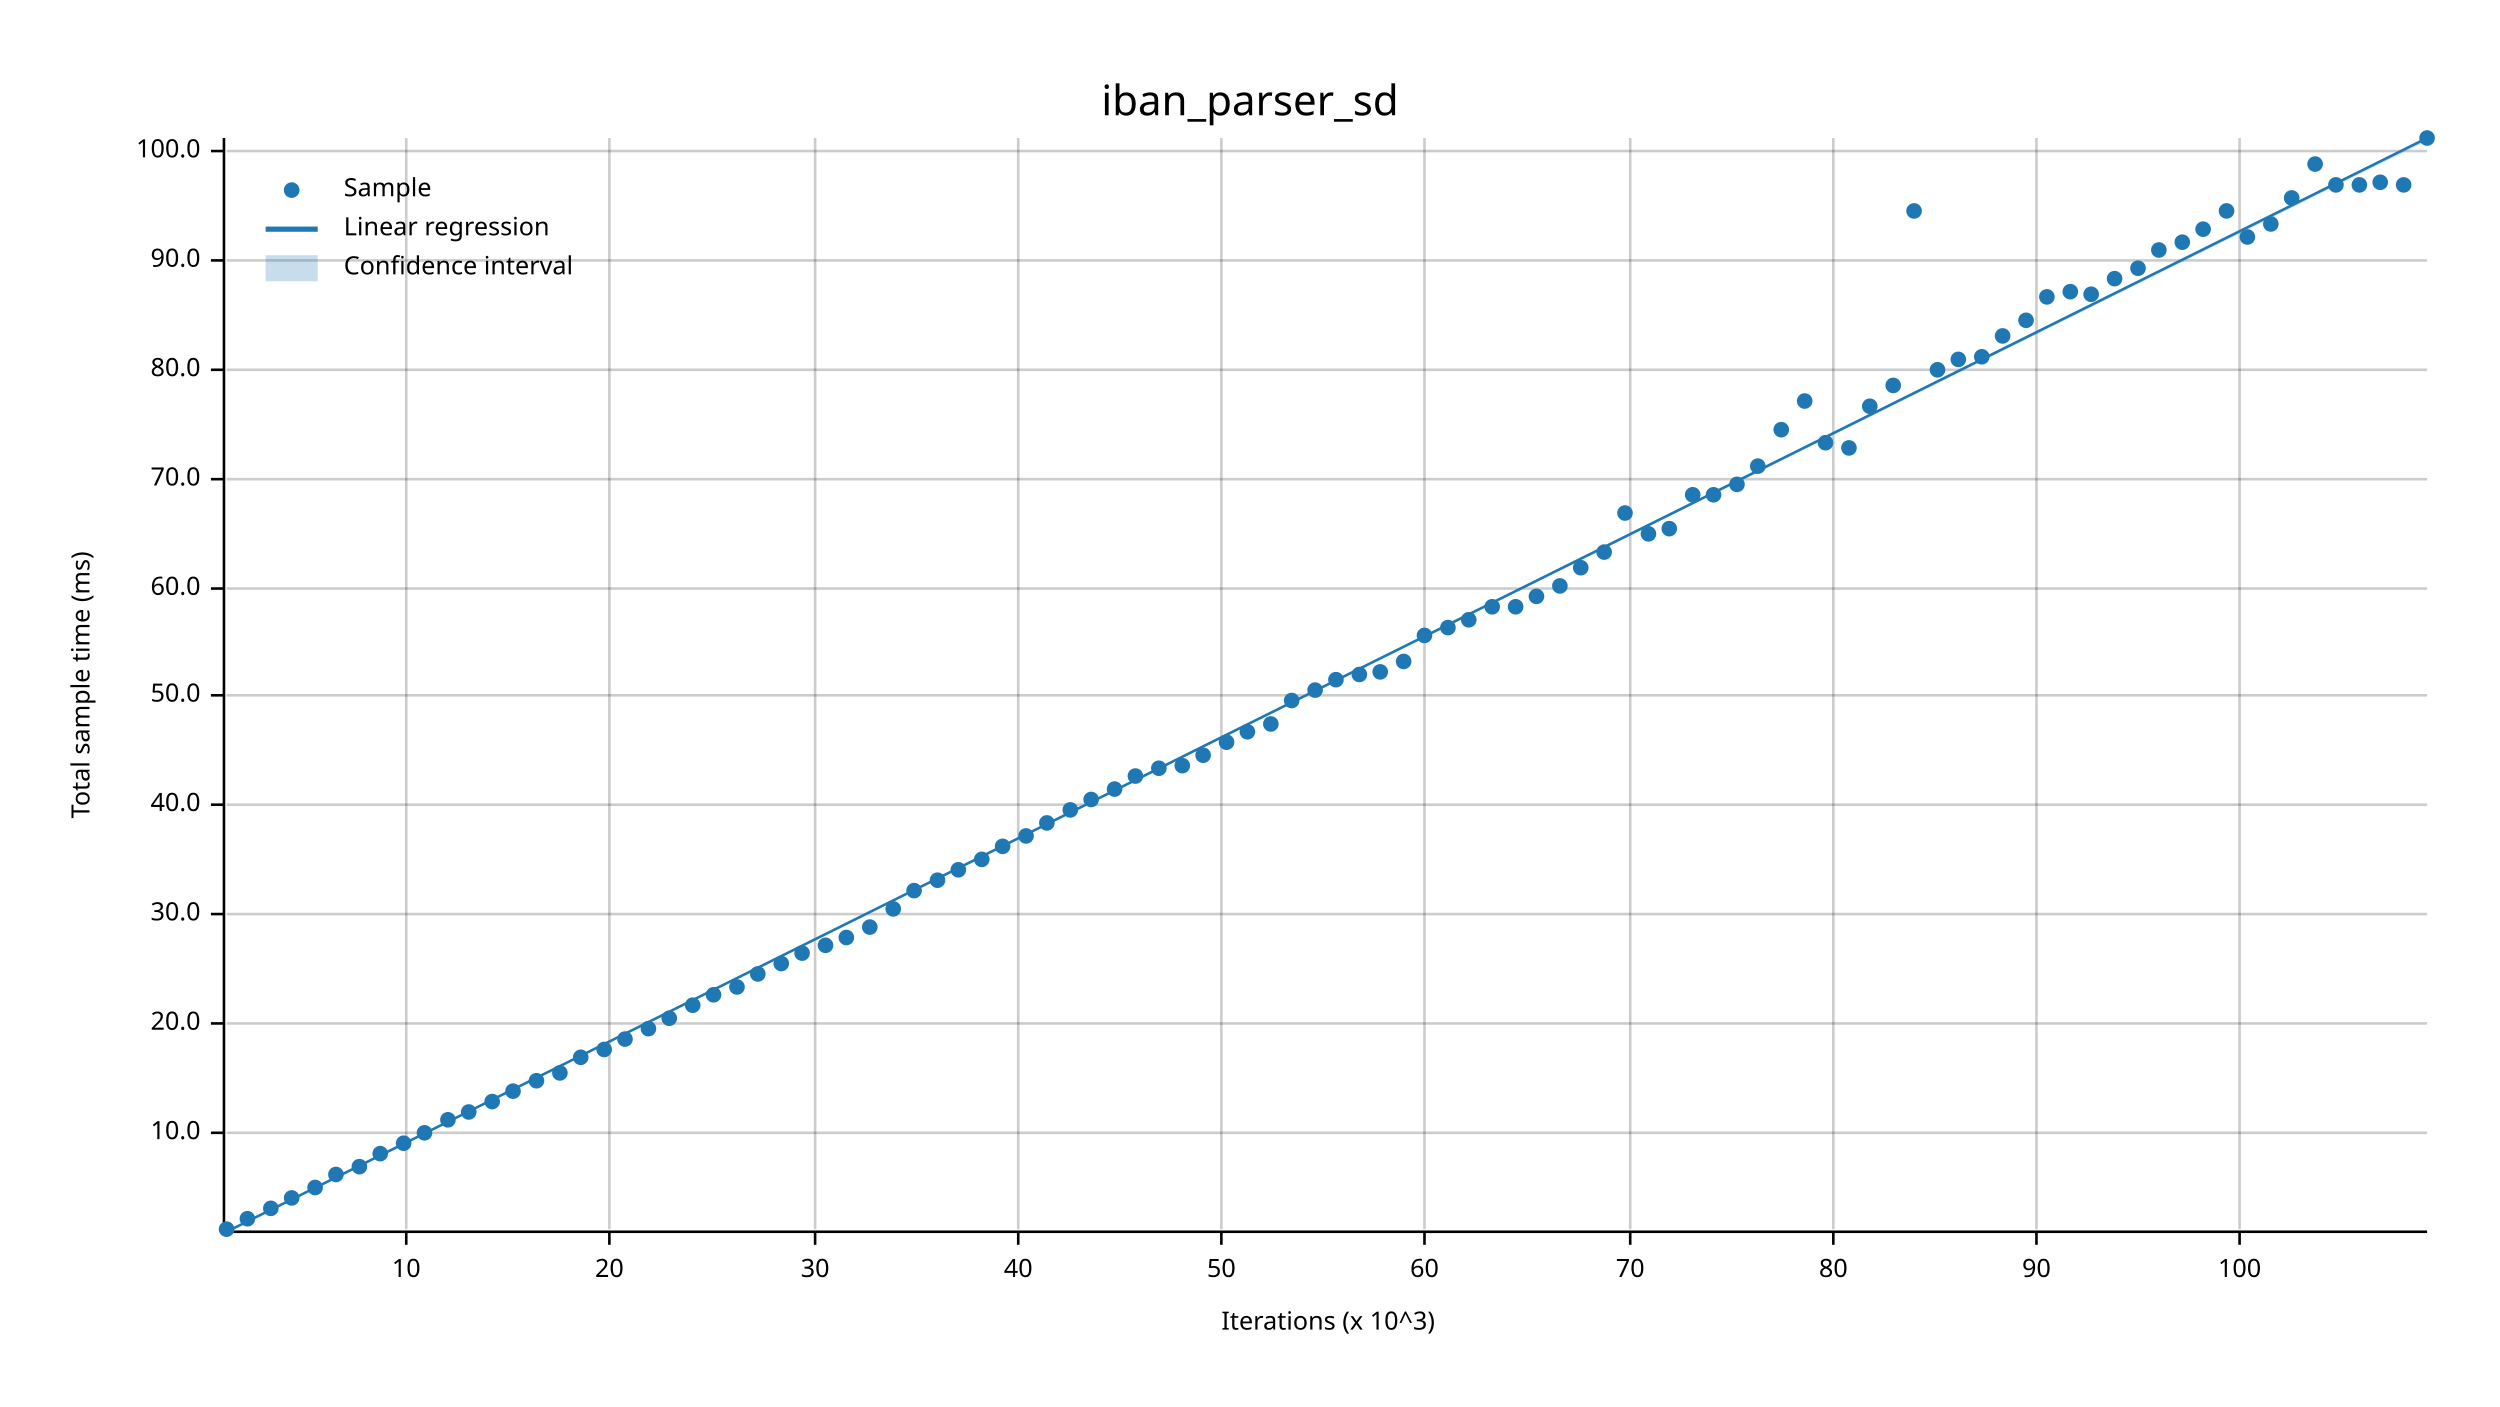
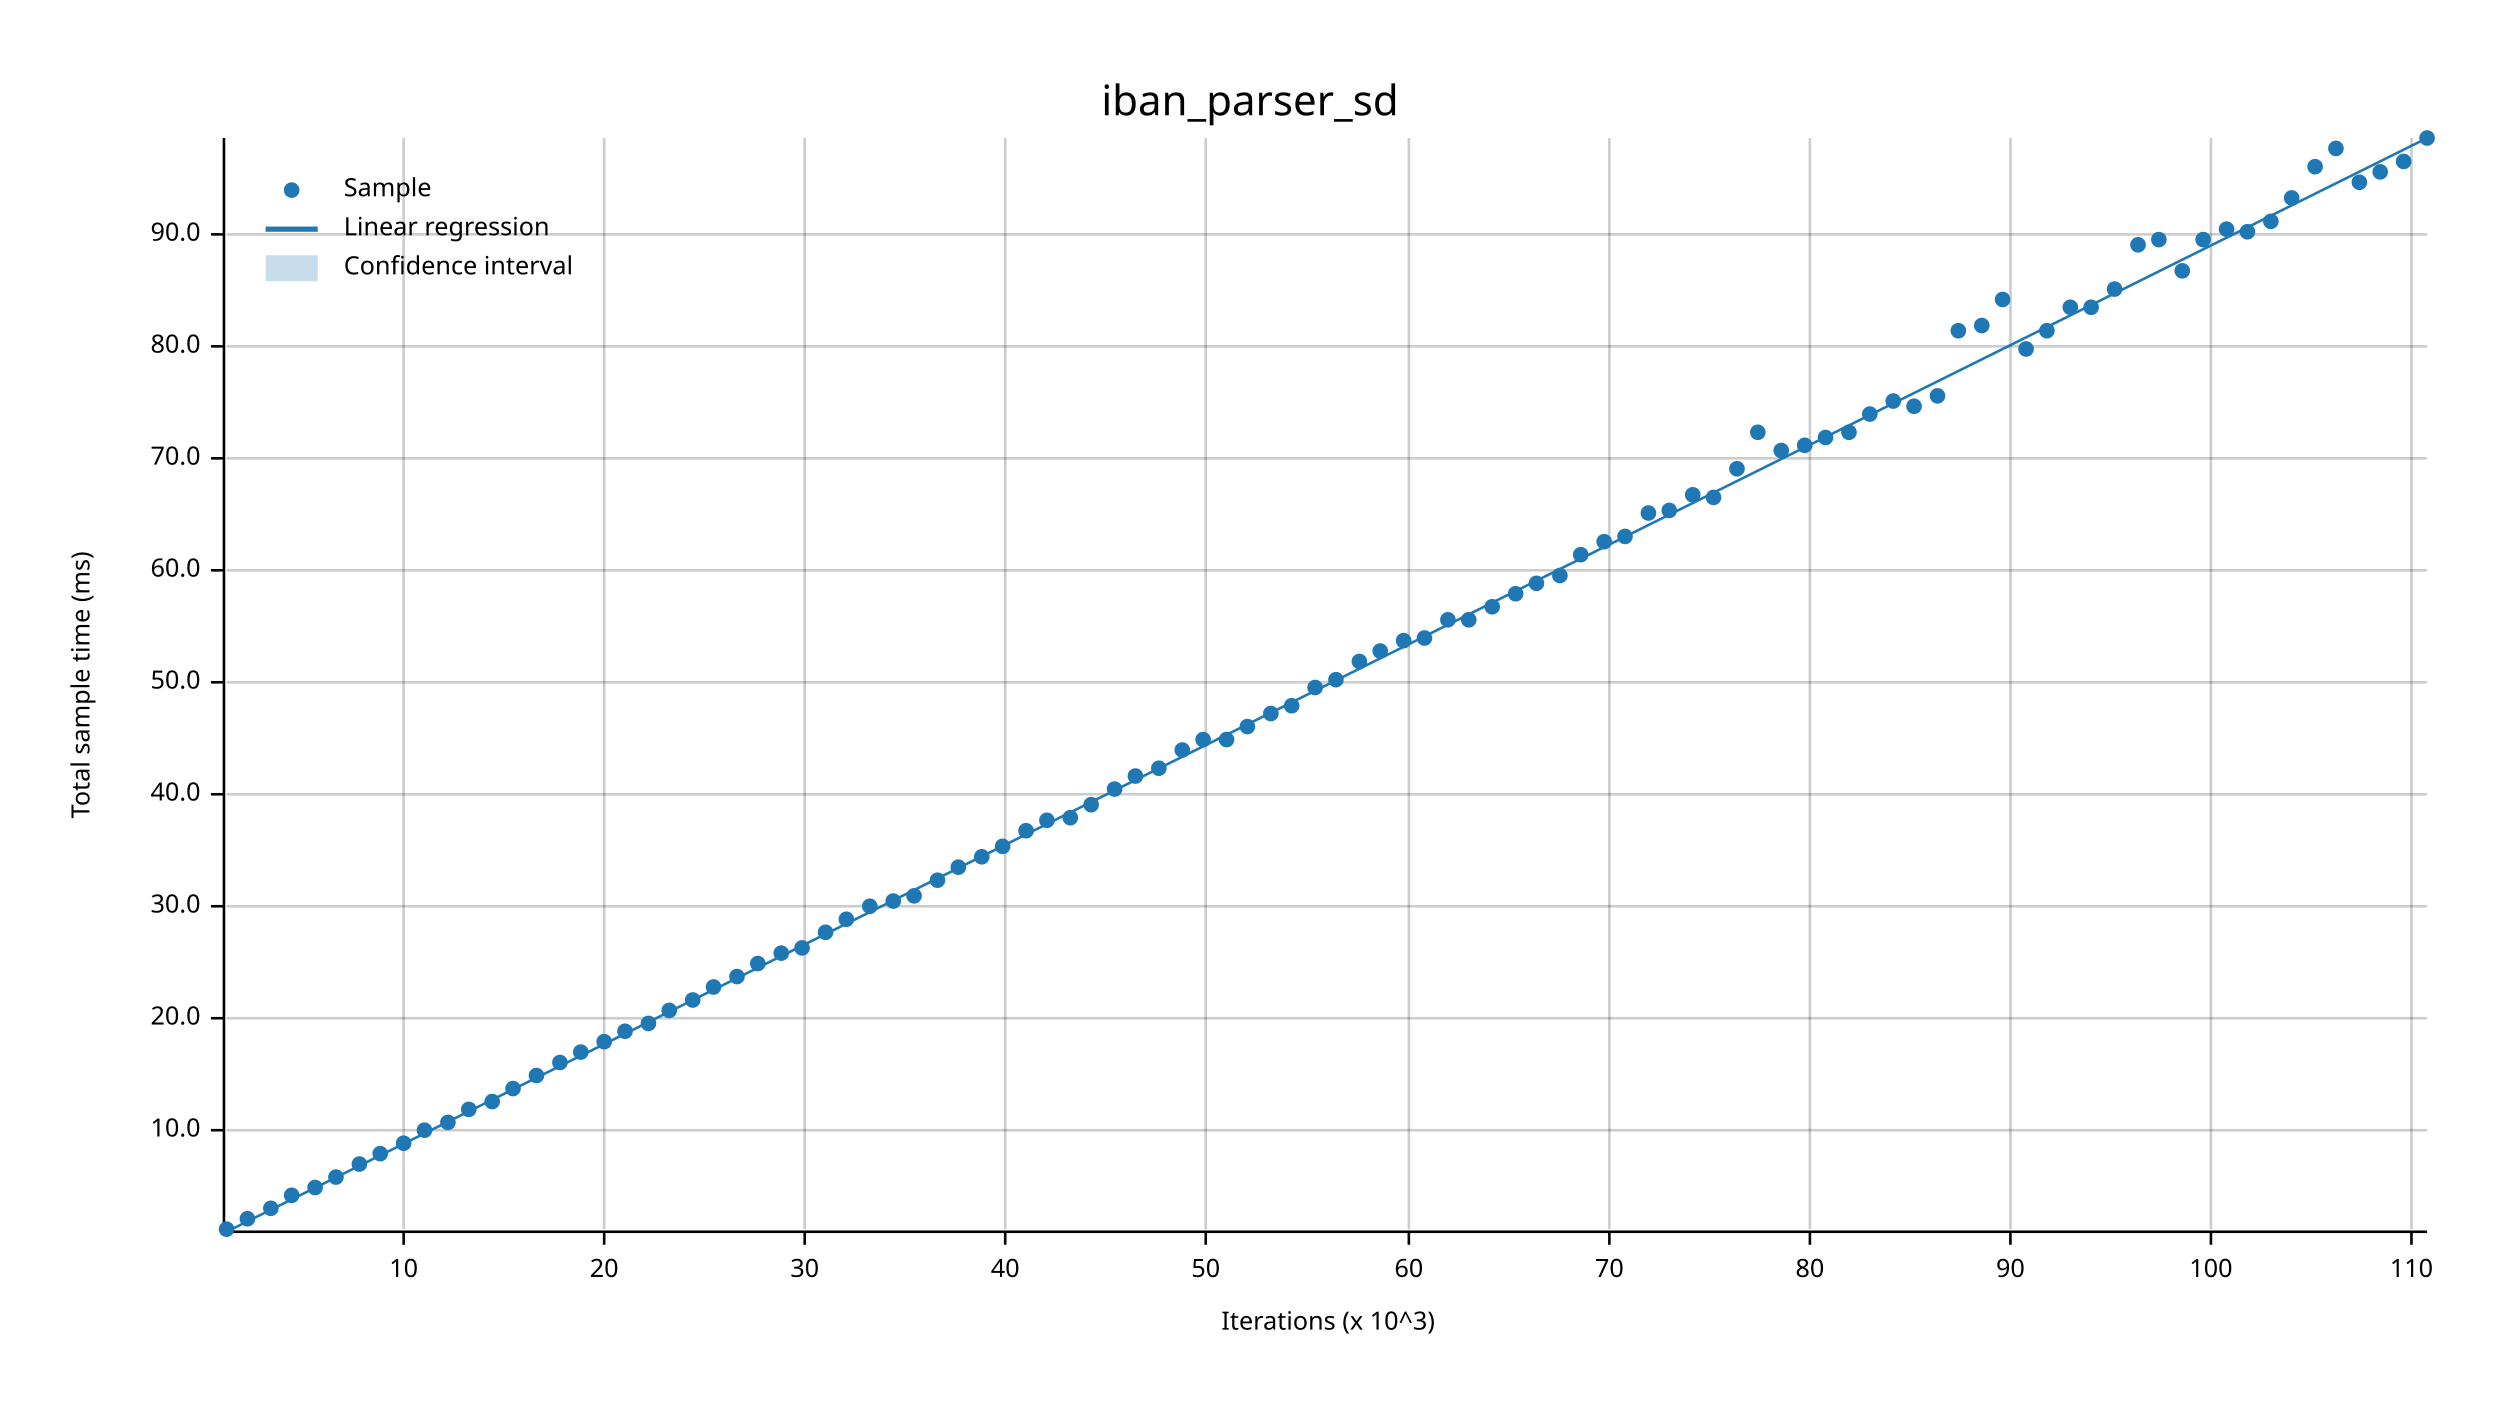
<svg xmlns="http://www.w3.org/2000/svg" width="960" height="540" viewBox="0 0 960 540">
  <text x="480" y="32" dy="0.76em" text-anchor="middle" font-family="sans-serif" font-size="16.129" opacity="1" fill="#000000">
iban_parser_sd
</text>
  <text x="27" y="263" dy="0.76em" text-anchor="middle" font-family="sans-serif" font-size="9.677" opacity="1" fill="#000000" transform="rotate(270, 27, 263)">
Total sample time (ms)
</text>
  <text x="510" y="513" dy="-0.5ex" text-anchor="middle" font-family="sans-serif" font-size="9.677" opacity="1" fill="#000000">
Iterations (x 10^3)
</text>
-   <line opacity="0.2" stroke="#000000" stroke-width="1" x1="156" y1="472" x2="156" y2="53" />
-   <line opacity="0.2" stroke="#000000" stroke-width="1" x1="234" y1="472" x2="234" y2="53" />
-   <line opacity="0.2" stroke="#000000" stroke-width="1" x1="313" y1="472" x2="313" y2="53" />
-   <line opacity="0.2" stroke="#000000" stroke-width="1" x1="391" y1="472" x2="391" y2="53" />
-   <line opacity="0.2" stroke="#000000" stroke-width="1" x1="469" y1="472" x2="469" y2="53" />
-   <line opacity="0.2" stroke="#000000" stroke-width="1" x1="547" y1="472" x2="547" y2="53" />
-   <line opacity="0.2" stroke="#000000" stroke-width="1" x1="626" y1="472" x2="626" y2="53" />
-   <line opacity="0.2" stroke="#000000" stroke-width="1" x1="704" y1="472" x2="704" y2="53" />
-   <line opacity="0.2" stroke="#000000" stroke-width="1" x1="782" y1="472" x2="782" y2="53" />
-   <line opacity="0.2" stroke="#000000" stroke-width="1" x1="860" y1="472" x2="860" y2="53" />
-   <line opacity="0.2" stroke="#000000" stroke-width="1" x1="87" y1="435" x2="932" y2="435" />
-   <line opacity="0.2" stroke="#000000" stroke-width="1" x1="87" y1="393" x2="932" y2="393" />
-   <line opacity="0.2" stroke="#000000" stroke-width="1" x1="87" y1="351" x2="932" y2="351" />
-   <line opacity="0.2" stroke="#000000" stroke-width="1" x1="87" y1="309" x2="932" y2="309" />
-   <line opacity="0.2" stroke="#000000" stroke-width="1" x1="87" y1="267" x2="932" y2="267" />
-   <line opacity="0.2" stroke="#000000" stroke-width="1" x1="87" y1="226" x2="932" y2="226" />
-   <line opacity="0.2" stroke="#000000" stroke-width="1" x1="87" y1="184" x2="932" y2="184" />
-   <line opacity="0.2" stroke="#000000" stroke-width="1" x1="87" y1="142" x2="932" y2="142" />
-   <line opacity="0.2" stroke="#000000" stroke-width="1" x1="87" y1="100" x2="932" y2="100" />
-   <line opacity="0.2" stroke="#000000" stroke-width="1" x1="87" y1="58" x2="932" y2="58" />
+   <line opacity="0.2" stroke="#000000" stroke-width="1" x1="155" y1="472" x2="155" y2="53" />
+   <line opacity="0.2" stroke="#000000" stroke-width="1" x1="232" y1="472" x2="232" y2="53" />
+   <line opacity="0.2" stroke="#000000" stroke-width="1" x1="309" y1="472" x2="309" y2="53" />
+   <line opacity="0.2" stroke="#000000" stroke-width="1" x1="386" y1="472" x2="386" y2="53" />
+   <line opacity="0.2" stroke="#000000" stroke-width="1" x1="463" y1="472" x2="463" y2="53" />
+   <line opacity="0.2" stroke="#000000" stroke-width="1" x1="541" y1="472" x2="541" y2="53" />
+   <line opacity="0.2" stroke="#000000" stroke-width="1" x1="618" y1="472" x2="618" y2="53" />
+   <line opacity="0.2" stroke="#000000" stroke-width="1" x1="695" y1="472" x2="695" y2="53" />
+   <line opacity="0.2" stroke="#000000" stroke-width="1" x1="772" y1="472" x2="772" y2="53" />
+   <line opacity="0.2" stroke="#000000" stroke-width="1" x1="849" y1="472" x2="849" y2="53" />
+   <line opacity="0.2" stroke="#000000" stroke-width="1" x1="926" y1="472" x2="926" y2="53" />
+   <line opacity="0.2" stroke="#000000" stroke-width="1" x1="87" y1="434" x2="932" y2="434" />
+   <line opacity="0.2" stroke="#000000" stroke-width="1" x1="87" y1="391" x2="932" y2="391" />
+   <line opacity="0.2" stroke="#000000" stroke-width="1" x1="87" y1="348" x2="932" y2="348" />
+   <line opacity="0.2" stroke="#000000" stroke-width="1" x1="87" y1="305" x2="932" y2="305" />
+   <line opacity="0.2" stroke="#000000" stroke-width="1" x1="87" y1="262" x2="932" y2="262" />
+   <line opacity="0.2" stroke="#000000" stroke-width="1" x1="87" y1="219" x2="932" y2="219" />
+   <line opacity="0.2" stroke="#000000" stroke-width="1" x1="87" y1="176" x2="932" y2="176" />
+   <line opacity="0.2" stroke="#000000" stroke-width="1" x1="87" y1="133" x2="932" y2="133" />
+   <line opacity="0.2" stroke="#000000" stroke-width="1" x1="87" y1="90" x2="932" y2="90" />
  <polyline fill="none" opacity="1" stroke="#000000" stroke-width="1" points="86,53 86,472 " />
-   <text x="77" y="435" dy="0.5ex" text-anchor="end" font-family="sans-serif" font-size="9.677" opacity="1" fill="#000000">
+   <text x="77" y="434" dy="0.5ex" text-anchor="end" font-family="sans-serif" font-size="9.677" opacity="1" fill="#000000">
10.0
</text>
-   <polyline fill="none" opacity="1" stroke="#000000" stroke-width="1" points="81,435 86,435 " />
-   <text x="77" y="393" dy="0.5ex" text-anchor="end" font-family="sans-serif" font-size="9.677" opacity="1" fill="#000000">
+   <polyline fill="none" opacity="1" stroke="#000000" stroke-width="1" points="81,434 86,434 " />
+   <text x="77" y="391" dy="0.5ex" text-anchor="end" font-family="sans-serif" font-size="9.677" opacity="1" fill="#000000">
20.0
</text>
-   <polyline fill="none" opacity="1" stroke="#000000" stroke-width="1" points="81,393 86,393 " />
-   <text x="77" y="351" dy="0.5ex" text-anchor="end" font-family="sans-serif" font-size="9.677" opacity="1" fill="#000000">
+   <polyline fill="none" opacity="1" stroke="#000000" stroke-width="1" points="81,391 86,391 " />
+   <text x="77" y="348" dy="0.5ex" text-anchor="end" font-family="sans-serif" font-size="9.677" opacity="1" fill="#000000">
30.0
</text>
-   <polyline fill="none" opacity="1" stroke="#000000" stroke-width="1" points="81,351 86,351 " />
-   <text x="77" y="309" dy="0.5ex" text-anchor="end" font-family="sans-serif" font-size="9.677" opacity="1" fill="#000000">
+   <polyline fill="none" opacity="1" stroke="#000000" stroke-width="1" points="81,348 86,348 " />
+   <text x="77" y="305" dy="0.5ex" text-anchor="end" font-family="sans-serif" font-size="9.677" opacity="1" fill="#000000">
40.0
</text>
-   <polyline fill="none" opacity="1" stroke="#000000" stroke-width="1" points="81,309 86,309 " />
-   <text x="77" y="267" dy="0.5ex" text-anchor="end" font-family="sans-serif" font-size="9.677" opacity="1" fill="#000000">
+   <polyline fill="none" opacity="1" stroke="#000000" stroke-width="1" points="81,305 86,305 " />
+   <text x="77" y="262" dy="0.5ex" text-anchor="end" font-family="sans-serif" font-size="9.677" opacity="1" fill="#000000">
50.0
</text>
-   <polyline fill="none" opacity="1" stroke="#000000" stroke-width="1" points="81,267 86,267 " />
-   <text x="77" y="226" dy="0.5ex" text-anchor="end" font-family="sans-serif" font-size="9.677" opacity="1" fill="#000000">
+   <polyline fill="none" opacity="1" stroke="#000000" stroke-width="1" points="81,262 86,262 " />
+   <text x="77" y="219" dy="0.5ex" text-anchor="end" font-family="sans-serif" font-size="9.677" opacity="1" fill="#000000">
60.0
</text>
-   <polyline fill="none" opacity="1" stroke="#000000" stroke-width="1" points="81,226 86,226 " />
-   <text x="77" y="184" dy="0.5ex" text-anchor="end" font-family="sans-serif" font-size="9.677" opacity="1" fill="#000000">
+   <polyline fill="none" opacity="1" stroke="#000000" stroke-width="1" points="81,219 86,219 " />
+   <text x="77" y="176" dy="0.5ex" text-anchor="end" font-family="sans-serif" font-size="9.677" opacity="1" fill="#000000">
70.0
</text>
-   <polyline fill="none" opacity="1" stroke="#000000" stroke-width="1" points="81,184 86,184 " />
-   <text x="77" y="142" dy="0.5ex" text-anchor="end" font-family="sans-serif" font-size="9.677" opacity="1" fill="#000000">
+   <polyline fill="none" opacity="1" stroke="#000000" stroke-width="1" points="81,176 86,176 " />
+   <text x="77" y="133" dy="0.5ex" text-anchor="end" font-family="sans-serif" font-size="9.677" opacity="1" fill="#000000">
80.0
</text>
-   <polyline fill="none" opacity="1" stroke="#000000" stroke-width="1" points="81,142 86,142 " />
-   <text x="77" y="100" dy="0.5ex" text-anchor="end" font-family="sans-serif" font-size="9.677" opacity="1" fill="#000000">
+   <polyline fill="none" opacity="1" stroke="#000000" stroke-width="1" points="81,133 86,133 " />
+   <text x="77" y="90" dy="0.5ex" text-anchor="end" font-family="sans-serif" font-size="9.677" opacity="1" fill="#000000">
90.0
</text>
-   <polyline fill="none" opacity="1" stroke="#000000" stroke-width="1" points="81,100 86,100 " />
-   <text x="77" y="58" dy="0.5ex" text-anchor="end" font-family="sans-serif" font-size="9.677" opacity="1" fill="#000000">
- 100.0
- </text>
-   <polyline fill="none" opacity="1" stroke="#000000" stroke-width="1" points="81,58 86,58 " />
+   <polyline fill="none" opacity="1" stroke="#000000" stroke-width="1" points="81,90 86,90 " />
  <polyline fill="none" opacity="1" stroke="#000000" stroke-width="1" points="87,473 932,473 " />
-   <text x="156" y="483" dy="0.76em" text-anchor="middle" font-family="sans-serif" font-size="9.677" opacity="1" fill="#000000">
+   <text x="155" y="483" dy="0.76em" text-anchor="middle" font-family="sans-serif" font-size="9.677" opacity="1" fill="#000000">
10
</text>
-   <polyline fill="none" opacity="1" stroke="#000000" stroke-width="1" points="156,473 156,478 " />
-   <text x="234" y="483" dy="0.76em" text-anchor="middle" font-family="sans-serif" font-size="9.677" opacity="1" fill="#000000">
+   <polyline fill="none" opacity="1" stroke="#000000" stroke-width="1" points="155,473 155,478 " />
+   <text x="232" y="483" dy="0.76em" text-anchor="middle" font-family="sans-serif" font-size="9.677" opacity="1" fill="#000000">
20
</text>
-   <polyline fill="none" opacity="1" stroke="#000000" stroke-width="1" points="234,473 234,478 " />
-   <text x="313" y="483" dy="0.76em" text-anchor="middle" font-family="sans-serif" font-size="9.677" opacity="1" fill="#000000">
+   <polyline fill="none" opacity="1" stroke="#000000" stroke-width="1" points="232,473 232,478 " />
+   <text x="309" y="483" dy="0.76em" text-anchor="middle" font-family="sans-serif" font-size="9.677" opacity="1" fill="#000000">
30
</text>
-   <polyline fill="none" opacity="1" stroke="#000000" stroke-width="1" points="313,473 313,478 " />
-   <text x="391" y="483" dy="0.76em" text-anchor="middle" font-family="sans-serif" font-size="9.677" opacity="1" fill="#000000">
+   <polyline fill="none" opacity="1" stroke="#000000" stroke-width="1" points="309,473 309,478 " />
+   <text x="386" y="483" dy="0.76em" text-anchor="middle" font-family="sans-serif" font-size="9.677" opacity="1" fill="#000000">
40
</text>
-   <polyline fill="none" opacity="1" stroke="#000000" stroke-width="1" points="391,473 391,478 " />
-   <text x="469" y="483" dy="0.76em" text-anchor="middle" font-family="sans-serif" font-size="9.677" opacity="1" fill="#000000">
+   <polyline fill="none" opacity="1" stroke="#000000" stroke-width="1" points="386,473 386,478 " />
+   <text x="463" y="483" dy="0.76em" text-anchor="middle" font-family="sans-serif" font-size="9.677" opacity="1" fill="#000000">
50
</text>
-   <polyline fill="none" opacity="1" stroke="#000000" stroke-width="1" points="469,473 469,478 " />
-   <text x="547" y="483" dy="0.76em" text-anchor="middle" font-family="sans-serif" font-size="9.677" opacity="1" fill="#000000">
+   <polyline fill="none" opacity="1" stroke="#000000" stroke-width="1" points="463,473 463,478 " />
+   <text x="541" y="483" dy="0.76em" text-anchor="middle" font-family="sans-serif" font-size="9.677" opacity="1" fill="#000000">
60
</text>
-   <polyline fill="none" opacity="1" stroke="#000000" stroke-width="1" points="547,473 547,478 " />
-   <text x="626" y="483" dy="0.76em" text-anchor="middle" font-family="sans-serif" font-size="9.677" opacity="1" fill="#000000">
+   <polyline fill="none" opacity="1" stroke="#000000" stroke-width="1" points="541,473 541,478 " />
+   <text x="618" y="483" dy="0.76em" text-anchor="middle" font-family="sans-serif" font-size="9.677" opacity="1" fill="#000000">
70
</text>
-   <polyline fill="none" opacity="1" stroke="#000000" stroke-width="1" points="626,473 626,478 " />
-   <text x="704" y="483" dy="0.76em" text-anchor="middle" font-family="sans-serif" font-size="9.677" opacity="1" fill="#000000">
+   <polyline fill="none" opacity="1" stroke="#000000" stroke-width="1" points="618,473 618,478 " />
+   <text x="695" y="483" dy="0.76em" text-anchor="middle" font-family="sans-serif" font-size="9.677" opacity="1" fill="#000000">
80
</text>
-   <polyline fill="none" opacity="1" stroke="#000000" stroke-width="1" points="704,473 704,478 " />
-   <text x="782" y="483" dy="0.76em" text-anchor="middle" font-family="sans-serif" font-size="9.677" opacity="1" fill="#000000">
+   <polyline fill="none" opacity="1" stroke="#000000" stroke-width="1" points="695,473 695,478 " />
+   <text x="772" y="483" dy="0.76em" text-anchor="middle" font-family="sans-serif" font-size="9.677" opacity="1" fill="#000000">
90
</text>
-   <polyline fill="none" opacity="1" stroke="#000000" stroke-width="1" points="782,473 782,478 " />
-   <text x="860" y="483" dy="0.76em" text-anchor="middle" font-family="sans-serif" font-size="9.677" opacity="1" fill="#000000">
+   <polyline fill="none" opacity="1" stroke="#000000" stroke-width="1" points="772,473 772,478 " />
+   <text x="849" y="483" dy="0.76em" text-anchor="middle" font-family="sans-serif" font-size="9.677" opacity="1" fill="#000000">
100
</text>
-   <polyline fill="none" opacity="1" stroke="#000000" stroke-width="1" points="860,473 860,478 " />
+   <polyline fill="none" opacity="1" stroke="#000000" stroke-width="1" points="849,473 849,478 " />
+   <text x="926" y="483" dy="0.76em" text-anchor="middle" font-family="sans-serif" font-size="9.677" opacity="1" fill="#000000">
+ 110
+ </text>
+   <polyline fill="none" opacity="1" stroke="#000000" stroke-width="1" points="926,473 926,478 " />
  <circle cx="87" cy="472" r="3" opacity="1" fill="#1F78B4" stroke="none" stroke-width="1" />
  <circle cx="95" cy="468" r="3" opacity="1" fill="#1F78B4" stroke="none" stroke-width="1" />
  <circle cx="104" cy="464" r="3" opacity="1" fill="#1F78B4" stroke="none" stroke-width="1" />
-   <circle cx="112" cy="460" r="3" opacity="1" fill="#1F78B4" stroke="none" stroke-width="1" />
+   <circle cx="112" cy="459" r="3" opacity="1" fill="#1F78B4" stroke="none" stroke-width="1" />
  <circle cx="121" cy="456" r="3" opacity="1" fill="#1F78B4" stroke="none" stroke-width="1" />
-   <circle cx="129" cy="451" r="3" opacity="1" fill="#1F78B4" stroke="none" stroke-width="1" />
-   <circle cx="138" cy="448" r="3" opacity="1" fill="#1F78B4" stroke="none" stroke-width="1" />
+   <circle cx="129" cy="452" r="3" opacity="1" fill="#1F78B4" stroke="none" stroke-width="1" />
+   <circle cx="138" cy="447" r="3" opacity="1" fill="#1F78B4" stroke="none" stroke-width="1" />
  <circle cx="146" cy="443" r="3" opacity="1" fill="#1F78B4" stroke="none" stroke-width="1" />
  <circle cx="155" cy="439" r="3" opacity="1" fill="#1F78B4" stroke="none" stroke-width="1" />
-   <circle cx="163" cy="435" r="3" opacity="1" fill="#1F78B4" stroke="none" stroke-width="1" />
-   <circle cx="172" cy="430" r="3" opacity="1" fill="#1F78B4" stroke="none" stroke-width="1" />
-   <circle cx="180" cy="427" r="3" opacity="1" fill="#1F78B4" stroke="none" stroke-width="1" />
+   <circle cx="163" cy="434" r="3" opacity="1" fill="#1F78B4" stroke="none" stroke-width="1" />
+   <circle cx="172" cy="431" r="3" opacity="1" fill="#1F78B4" stroke="none" stroke-width="1" />
+   <circle cx="180" cy="426" r="3" opacity="1" fill="#1F78B4" stroke="none" stroke-width="1" />
  <circle cx="189" cy="423" r="3" opacity="1" fill="#1F78B4" stroke="none" stroke-width="1" />
-   <circle cx="197" cy="419" r="3" opacity="1" fill="#1F78B4" stroke="none" stroke-width="1" />
-   <circle cx="206" cy="415" r="3" opacity="1" fill="#1F78B4" stroke="none" stroke-width="1" />
-   <circle cx="215" cy="412" r="3" opacity="1" fill="#1F78B4" stroke="none" stroke-width="1" />
-   <circle cx="223" cy="406" r="3" opacity="1" fill="#1F78B4" stroke="none" stroke-width="1" />
-   <circle cx="232" cy="403" r="3" opacity="1" fill="#1F78B4" stroke="none" stroke-width="1" />
-   <circle cx="240" cy="399" r="3" opacity="1" fill="#1F78B4" stroke="none" stroke-width="1" />
-   <circle cx="249" cy="395" r="3" opacity="1" fill="#1F78B4" stroke="none" stroke-width="1" />
-   <circle cx="257" cy="391" r="3" opacity="1" fill="#1F78B4" stroke="none" stroke-width="1" />
-   <circle cx="266" cy="386" r="3" opacity="1" fill="#1F78B4" stroke="none" stroke-width="1" />
-   <circle cx="274" cy="382" r="3" opacity="1" fill="#1F78B4" stroke="none" stroke-width="1" />
-   <circle cx="283" cy="379" r="3" opacity="1" fill="#1F78B4" stroke="none" stroke-width="1" />
-   <circle cx="291" cy="374" r="3" opacity="1" fill="#1F78B4" stroke="none" stroke-width="1" />
-   <circle cx="300" cy="370" r="3" opacity="1" fill="#1F78B4" stroke="none" stroke-width="1" />
-   <circle cx="308" cy="366" r="3" opacity="1" fill="#1F78B4" stroke="none" stroke-width="1" />
-   <circle cx="317" cy="363" r="3" opacity="1" fill="#1F78B4" stroke="none" stroke-width="1" />
-   <circle cx="325" cy="360" r="3" opacity="1" fill="#1F78B4" stroke="none" stroke-width="1" />
-   <circle cx="334" cy="356" r="3" opacity="1" fill="#1F78B4" stroke="none" stroke-width="1" />
-   <circle cx="343" cy="349" r="3" opacity="1" fill="#1F78B4" stroke="none" stroke-width="1" />
-   <circle cx="351" cy="342" r="3" opacity="1" fill="#1F78B4" stroke="none" stroke-width="1" />
+   <circle cx="197" cy="418" r="3" opacity="1" fill="#1F78B4" stroke="none" stroke-width="1" />
+   <circle cx="206" cy="413" r="3" opacity="1" fill="#1F78B4" stroke="none" stroke-width="1" />
+   <circle cx="215" cy="408" r="3" opacity="1" fill="#1F78B4" stroke="none" stroke-width="1" />
+   <circle cx="223" cy="404" r="3" opacity="1" fill="#1F78B4" stroke="none" stroke-width="1" />
+   <circle cx="232" cy="400" r="3" opacity="1" fill="#1F78B4" stroke="none" stroke-width="1" />
+   <circle cx="240" cy="396" r="3" opacity="1" fill="#1F78B4" stroke="none" stroke-width="1" />
+   <circle cx="249" cy="393" r="3" opacity="1" fill="#1F78B4" stroke="none" stroke-width="1" />
+   <circle cx="257" cy="388" r="3" opacity="1" fill="#1F78B4" stroke="none" stroke-width="1" />
+   <circle cx="266" cy="384" r="3" opacity="1" fill="#1F78B4" stroke="none" stroke-width="1" />
+   <circle cx="274" cy="379" r="3" opacity="1" fill="#1F78B4" stroke="none" stroke-width="1" />
+   <circle cx="283" cy="375" r="3" opacity="1" fill="#1F78B4" stroke="none" stroke-width="1" />
+   <circle cx="291" cy="370" r="3" opacity="1" fill="#1F78B4" stroke="none" stroke-width="1" />
+   <circle cx="300" cy="366" r="3" opacity="1" fill="#1F78B4" stroke="none" stroke-width="1" />
+   <circle cx="308" cy="364" r="3" opacity="1" fill="#1F78B4" stroke="none" stroke-width="1" />
+   <circle cx="317" cy="358" r="3" opacity="1" fill="#1F78B4" stroke="none" stroke-width="1" />
+   <circle cx="325" cy="353" r="3" opacity="1" fill="#1F78B4" stroke="none" stroke-width="1" />
+   <circle cx="334" cy="348" r="3" opacity="1" fill="#1F78B4" stroke="none" stroke-width="1" />
+   <circle cx="343" cy="346" r="3" opacity="1" fill="#1F78B4" stroke="none" stroke-width="1" />
+   <circle cx="351" cy="344" r="3" opacity="1" fill="#1F78B4" stroke="none" stroke-width="1" />
  <circle cx="360" cy="338" r="3" opacity="1" fill="#1F78B4" stroke="none" stroke-width="1" />
-   <circle cx="368" cy="334" r="3" opacity="1" fill="#1F78B4" stroke="none" stroke-width="1" />
-   <circle cx="377" cy="330" r="3" opacity="1" fill="#1F78B4" stroke="none" stroke-width="1" />
+   <circle cx="368" cy="333" r="3" opacity="1" fill="#1F78B4" stroke="none" stroke-width="1" />
+   <circle cx="377" cy="329" r="3" opacity="1" fill="#1F78B4" stroke="none" stroke-width="1" />
  <circle cx="385" cy="325" r="3" opacity="1" fill="#1F78B4" stroke="none" stroke-width="1" />
-   <circle cx="394" cy="321" r="3" opacity="1" fill="#1F78B4" stroke="none" stroke-width="1" />
-   <circle cx="402" cy="316" r="3" opacity="1" fill="#1F78B4" stroke="none" stroke-width="1" />
-   <circle cx="411" cy="311" r="3" opacity="1" fill="#1F78B4" stroke="none" stroke-width="1" />
-   <circle cx="419" cy="307" r="3" opacity="1" fill="#1F78B4" stroke="none" stroke-width="1" />
+   <circle cx="394" cy="319" r="3" opacity="1" fill="#1F78B4" stroke="none" stroke-width="1" />
+   <circle cx="402" cy="315" r="3" opacity="1" fill="#1F78B4" stroke="none" stroke-width="1" />
+   <circle cx="411" cy="314" r="3" opacity="1" fill="#1F78B4" stroke="none" stroke-width="1" />
+   <circle cx="419" cy="309" r="3" opacity="1" fill="#1F78B4" stroke="none" stroke-width="1" />
  <circle cx="428" cy="303" r="3" opacity="1" fill="#1F78B4" stroke="none" stroke-width="1" />
  <circle cx="436" cy="298" r="3" opacity="1" fill="#1F78B4" stroke="none" stroke-width="1" />
  <circle cx="445" cy="295" r="3" opacity="1" fill="#1F78B4" stroke="none" stroke-width="1" />
-   <circle cx="454" cy="294" r="3" opacity="1" fill="#1F78B4" stroke="none" stroke-width="1" />
-   <circle cx="462" cy="290" r="3" opacity="1" fill="#1F78B4" stroke="none" stroke-width="1" />
-   <circle cx="471" cy="285" r="3" opacity="1" fill="#1F78B4" stroke="none" stroke-width="1" />
-   <circle cx="479" cy="281" r="3" opacity="1" fill="#1F78B4" stroke="none" stroke-width="1" />
-   <circle cx="488" cy="278" r="3" opacity="1" fill="#1F78B4" stroke="none" stroke-width="1" />
-   <circle cx="496" cy="269" r="3" opacity="1" fill="#1F78B4" stroke="none" stroke-width="1" />
-   <circle cx="505" cy="265" r="3" opacity="1" fill="#1F78B4" stroke="none" stroke-width="1" />
+   <circle cx="454" cy="288" r="3" opacity="1" fill="#1F78B4" stroke="none" stroke-width="1" />
+   <circle cx="462" cy="284" r="3" opacity="1" fill="#1F78B4" stroke="none" stroke-width="1" />
+   <circle cx="471" cy="284" r="3" opacity="1" fill="#1F78B4" stroke="none" stroke-width="1" />
+   <circle cx="479" cy="279" r="3" opacity="1" fill="#1F78B4" stroke="none" stroke-width="1" />
+   <circle cx="488" cy="274" r="3" opacity="1" fill="#1F78B4" stroke="none" stroke-width="1" />
+   <circle cx="496" cy="271" r="3" opacity="1" fill="#1F78B4" stroke="none" stroke-width="1" />
+   <circle cx="505" cy="264" r="3" opacity="1" fill="#1F78B4" stroke="none" stroke-width="1" />
  <circle cx="513" cy="261" r="3" opacity="1" fill="#1F78B4" stroke="none" stroke-width="1" />
-   <circle cx="522" cy="259" r="3" opacity="1" fill="#1F78B4" stroke="none" stroke-width="1" />
-   <circle cx="530" cy="258" r="3" opacity="1" fill="#1F78B4" stroke="none" stroke-width="1" />
-   <circle cx="539" cy="254" r="3" opacity="1" fill="#1F78B4" stroke="none" stroke-width="1" />
-   <circle cx="547" cy="244" r="3" opacity="1" fill="#1F78B4" stroke="none" stroke-width="1" />
-   <circle cx="556" cy="241" r="3" opacity="1" fill="#1F78B4" stroke="none" stroke-width="1" />
+   <circle cx="522" cy="254" r="3" opacity="1" fill="#1F78B4" stroke="none" stroke-width="1" />
+   <circle cx="530" cy="250" r="3" opacity="1" fill="#1F78B4" stroke="none" stroke-width="1" />
+   <circle cx="539" cy="246" r="3" opacity="1" fill="#1F78B4" stroke="none" stroke-width="1" />
+   <circle cx="547" cy="245" r="3" opacity="1" fill="#1F78B4" stroke="none" stroke-width="1" />
+   <circle cx="556" cy="238" r="3" opacity="1" fill="#1F78B4" stroke="none" stroke-width="1" />
  <circle cx="564" cy="238" r="3" opacity="1" fill="#1F78B4" stroke="none" stroke-width="1" />
  <circle cx="573" cy="233" r="3" opacity="1" fill="#1F78B4" stroke="none" stroke-width="1" />
-   <circle cx="582" cy="233" r="3" opacity="1" fill="#1F78B4" stroke="none" stroke-width="1" />
-   <circle cx="590" cy="229" r="3" opacity="1" fill="#1F78B4" stroke="none" stroke-width="1" />
-   <circle cx="599" cy="225" r="3" opacity="1" fill="#1F78B4" stroke="none" stroke-width="1" />
-   <circle cx="607" cy="218" r="3" opacity="1" fill="#1F78B4" stroke="none" stroke-width="1" />
-   <circle cx="616" cy="212" r="3" opacity="1" fill="#1F78B4" stroke="none" stroke-width="1" />
-   <circle cx="624" cy="197" r="3" opacity="1" fill="#1F78B4" stroke="none" stroke-width="1" />
-   <circle cx="633" cy="205" r="3" opacity="1" fill="#1F78B4" stroke="none" stroke-width="1" />
-   <circle cx="641" cy="203" r="3" opacity="1" fill="#1F78B4" stroke="none" stroke-width="1" />
+   <circle cx="582" cy="228" r="3" opacity="1" fill="#1F78B4" stroke="none" stroke-width="1" />
+   <circle cx="590" cy="224" r="3" opacity="1" fill="#1F78B4" stroke="none" stroke-width="1" />
+   <circle cx="599" cy="221" r="3" opacity="1" fill="#1F78B4" stroke="none" stroke-width="1" />
+   <circle cx="607" cy="213" r="3" opacity="1" fill="#1F78B4" stroke="none" stroke-width="1" />
+   <circle cx="616" cy="208" r="3" opacity="1" fill="#1F78B4" stroke="none" stroke-width="1" />
+   <circle cx="624" cy="206" r="3" opacity="1" fill="#1F78B4" stroke="none" stroke-width="1" />
+   <circle cx="633" cy="197" r="3" opacity="1" fill="#1F78B4" stroke="none" stroke-width="1" />
+   <circle cx="641" cy="196" r="3" opacity="1" fill="#1F78B4" stroke="none" stroke-width="1" />
  <circle cx="650" cy="190" r="3" opacity="1" fill="#1F78B4" stroke="none" stroke-width="1" />
-   <circle cx="658" cy="190" r="3" opacity="1" fill="#1F78B4" stroke="none" stroke-width="1" />
-   <circle cx="667" cy="186" r="3" opacity="1" fill="#1F78B4" stroke="none" stroke-width="1" />
-   <circle cx="675" cy="179" r="3" opacity="1" fill="#1F78B4" stroke="none" stroke-width="1" />
-   <circle cx="684" cy="165" r="3" opacity="1" fill="#1F78B4" stroke="none" stroke-width="1" />
-   <circle cx="693" cy="154" r="3" opacity="1" fill="#1F78B4" stroke="none" stroke-width="1" />
-   <circle cx="701" cy="170" r="3" opacity="1" fill="#1F78B4" stroke="none" stroke-width="1" />
-   <circle cx="710" cy="172" r="3" opacity="1" fill="#1F78B4" stroke="none" stroke-width="1" />
-   <circle cx="718" cy="156" r="3" opacity="1" fill="#1F78B4" stroke="none" stroke-width="1" />
-   <circle cx="727" cy="148" r="3" opacity="1" fill="#1F78B4" stroke="none" stroke-width="1" />
-   <circle cx="735" cy="81" r="3" opacity="1" fill="#1F78B4" stroke="none" stroke-width="1" />
-   <circle cx="744" cy="142" r="3" opacity="1" fill="#1F78B4" stroke="none" stroke-width="1" />
-   <circle cx="752" cy="138" r="3" opacity="1" fill="#1F78B4" stroke="none" stroke-width="1" />
-   <circle cx="761" cy="137" r="3" opacity="1" fill="#1F78B4" stroke="none" stroke-width="1" />
-   <circle cx="769" cy="129" r="3" opacity="1" fill="#1F78B4" stroke="none" stroke-width="1" />
-   <circle cx="778" cy="123" r="3" opacity="1" fill="#1F78B4" stroke="none" stroke-width="1" />
-   <circle cx="786" cy="114" r="3" opacity="1" fill="#1F78B4" stroke="none" stroke-width="1" />
-   <circle cx="795" cy="112" r="3" opacity="1" fill="#1F78B4" stroke="none" stroke-width="1" />
-   <circle cx="803" cy="113" r="3" opacity="1" fill="#1F78B4" stroke="none" stroke-width="1" />
-   <circle cx="812" cy="107" r="3" opacity="1" fill="#1F78B4" stroke="none" stroke-width="1" />
-   <circle cx="821" cy="103" r="3" opacity="1" fill="#1F78B4" stroke="none" stroke-width="1" />
-   <circle cx="829" cy="96" r="3" opacity="1" fill="#1F78B4" stroke="none" stroke-width="1" />
-   <circle cx="838" cy="93" r="3" opacity="1" fill="#1F78B4" stroke="none" stroke-width="1" />
-   <circle cx="846" cy="88" r="3" opacity="1" fill="#1F78B4" stroke="none" stroke-width="1" />
-   <circle cx="855" cy="81" r="3" opacity="1" fill="#1F78B4" stroke="none" stroke-width="1" />
-   <circle cx="863" cy="91" r="3" opacity="1" fill="#1F78B4" stroke="none" stroke-width="1" />
-   <circle cx="872" cy="86" r="3" opacity="1" fill="#1F78B4" stroke="none" stroke-width="1" />
+   <circle cx="658" cy="191" r="3" opacity="1" fill="#1F78B4" stroke="none" stroke-width="1" />
+   <circle cx="667" cy="180" r="3" opacity="1" fill="#1F78B4" stroke="none" stroke-width="1" />
+   <circle cx="675" cy="166" r="3" opacity="1" fill="#1F78B4" stroke="none" stroke-width="1" />
+   <circle cx="684" cy="173" r="3" opacity="1" fill="#1F78B4" stroke="none" stroke-width="1" />
+   <circle cx="693" cy="171" r="3" opacity="1" fill="#1F78B4" stroke="none" stroke-width="1" />
+   <circle cx="701" cy="168" r="3" opacity="1" fill="#1F78B4" stroke="none" stroke-width="1" />
+   <circle cx="710" cy="166" r="3" opacity="1" fill="#1F78B4" stroke="none" stroke-width="1" />
+   <circle cx="718" cy="159" r="3" opacity="1" fill="#1F78B4" stroke="none" stroke-width="1" />
+   <circle cx="727" cy="154" r="3" opacity="1" fill="#1F78B4" stroke="none" stroke-width="1" />
+   <circle cx="735" cy="156" r="3" opacity="1" fill="#1F78B4" stroke="none" stroke-width="1" />
+   <circle cx="744" cy="152" r="3" opacity="1" fill="#1F78B4" stroke="none" stroke-width="1" />
+   <circle cx="752" cy="127" r="3" opacity="1" fill="#1F78B4" stroke="none" stroke-width="1" />
+   <circle cx="761" cy="125" r="3" opacity="1" fill="#1F78B4" stroke="none" stroke-width="1" />
+   <circle cx="769" cy="115" r="3" opacity="1" fill="#1F78B4" stroke="none" stroke-width="1" />
+   <circle cx="778" cy="134" r="3" opacity="1" fill="#1F78B4" stroke="none" stroke-width="1" />
+   <circle cx="786" cy="127" r="3" opacity="1" fill="#1F78B4" stroke="none" stroke-width="1" />
+   <circle cx="795" cy="118" r="3" opacity="1" fill="#1F78B4" stroke="none" stroke-width="1" />
+   <circle cx="803" cy="118" r="3" opacity="1" fill="#1F78B4" stroke="none" stroke-width="1" />
+   <circle cx="812" cy="111" r="3" opacity="1" fill="#1F78B4" stroke="none" stroke-width="1" />
+   <circle cx="821" cy="94" r="3" opacity="1" fill="#1F78B4" stroke="none" stroke-width="1" />
+   <circle cx="829" cy="92" r="3" opacity="1" fill="#1F78B4" stroke="none" stroke-width="1" />
+   <circle cx="838" cy="104" r="3" opacity="1" fill="#1F78B4" stroke="none" stroke-width="1" />
+   <circle cx="846" cy="92" r="3" opacity="1" fill="#1F78B4" stroke="none" stroke-width="1" />
+   <circle cx="855" cy="88" r="3" opacity="1" fill="#1F78B4" stroke="none" stroke-width="1" />
+   <circle cx="863" cy="89" r="3" opacity="1" fill="#1F78B4" stroke="none" stroke-width="1" />
+   <circle cx="872" cy="85" r="3" opacity="1" fill="#1F78B4" stroke="none" stroke-width="1" />
  <circle cx="880" cy="76" r="3" opacity="1" fill="#1F78B4" stroke="none" stroke-width="1" />
-   <circle cx="889" cy="63" r="3" opacity="1" fill="#1F78B4" stroke="none" stroke-width="1" />
-   <circle cx="897" cy="71" r="3" opacity="1" fill="#1F78B4" stroke="none" stroke-width="1" />
-   <circle cx="906" cy="71" r="3" opacity="1" fill="#1F78B4" stroke="none" stroke-width="1" />
-   <circle cx="914" cy="70" r="3" opacity="1" fill="#1F78B4" stroke="none" stroke-width="1" />
-   <circle cx="923" cy="71" r="3" opacity="1" fill="#1F78B4" stroke="none" stroke-width="1" />
+   <circle cx="889" cy="64" r="3" opacity="1" fill="#1F78B4" stroke="none" stroke-width="1" />
+   <circle cx="897" cy="57" r="3" opacity="1" fill="#1F78B4" stroke="none" stroke-width="1" />
+   <circle cx="906" cy="70" r="3" opacity="1" fill="#1F78B4" stroke="none" stroke-width="1" />
+   <circle cx="914" cy="66" r="3" opacity="1" fill="#1F78B4" stroke="none" stroke-width="1" />
+   <circle cx="923" cy="62" r="3" opacity="1" fill="#1F78B4" stroke="none" stroke-width="1" />
  <circle cx="932" cy="53" r="3" opacity="1" fill="#1F78B4" stroke="none" stroke-width="1" />
  <polyline fill="none" opacity="1" stroke="#1F78B4" stroke-width="1" points="87,473 932,53 " />
-   <polygon opacity="0.25" fill="#1F78B4" points="87,473 932,54 932,53 " />
+   <polygon opacity="0.25" fill="#1F78B4" points="87,473 932,53 932,53 " />
  <text x="132" y="68" dy="0.76em" text-anchor="start" font-family="sans-serif" font-size="9.677" opacity="1" fill="#000000">
Sample
</text>
  <text x="132" y="83" dy="0.76em" text-anchor="start" font-family="sans-serif" font-size="9.677" opacity="1" fill="#000000">
Linear regression
</text>
  <text x="132" y="98" dy="0.76em" text-anchor="start" font-family="sans-serif" font-size="9.677" opacity="1" fill="#000000">
Confidence interval
</text>
  <circle cx="112" cy="73" r="3" opacity="1" fill="#1F78B4" stroke="none" stroke-width="1" />
  <polyline fill="none" opacity="1" stroke="#1F78B4" stroke-width="2" points="102,88 122,88 " />
  <rect x="102" y="98" width="20" height="10" opacity="0.25" fill="#1F78B4" stroke="none" />
</svg>
